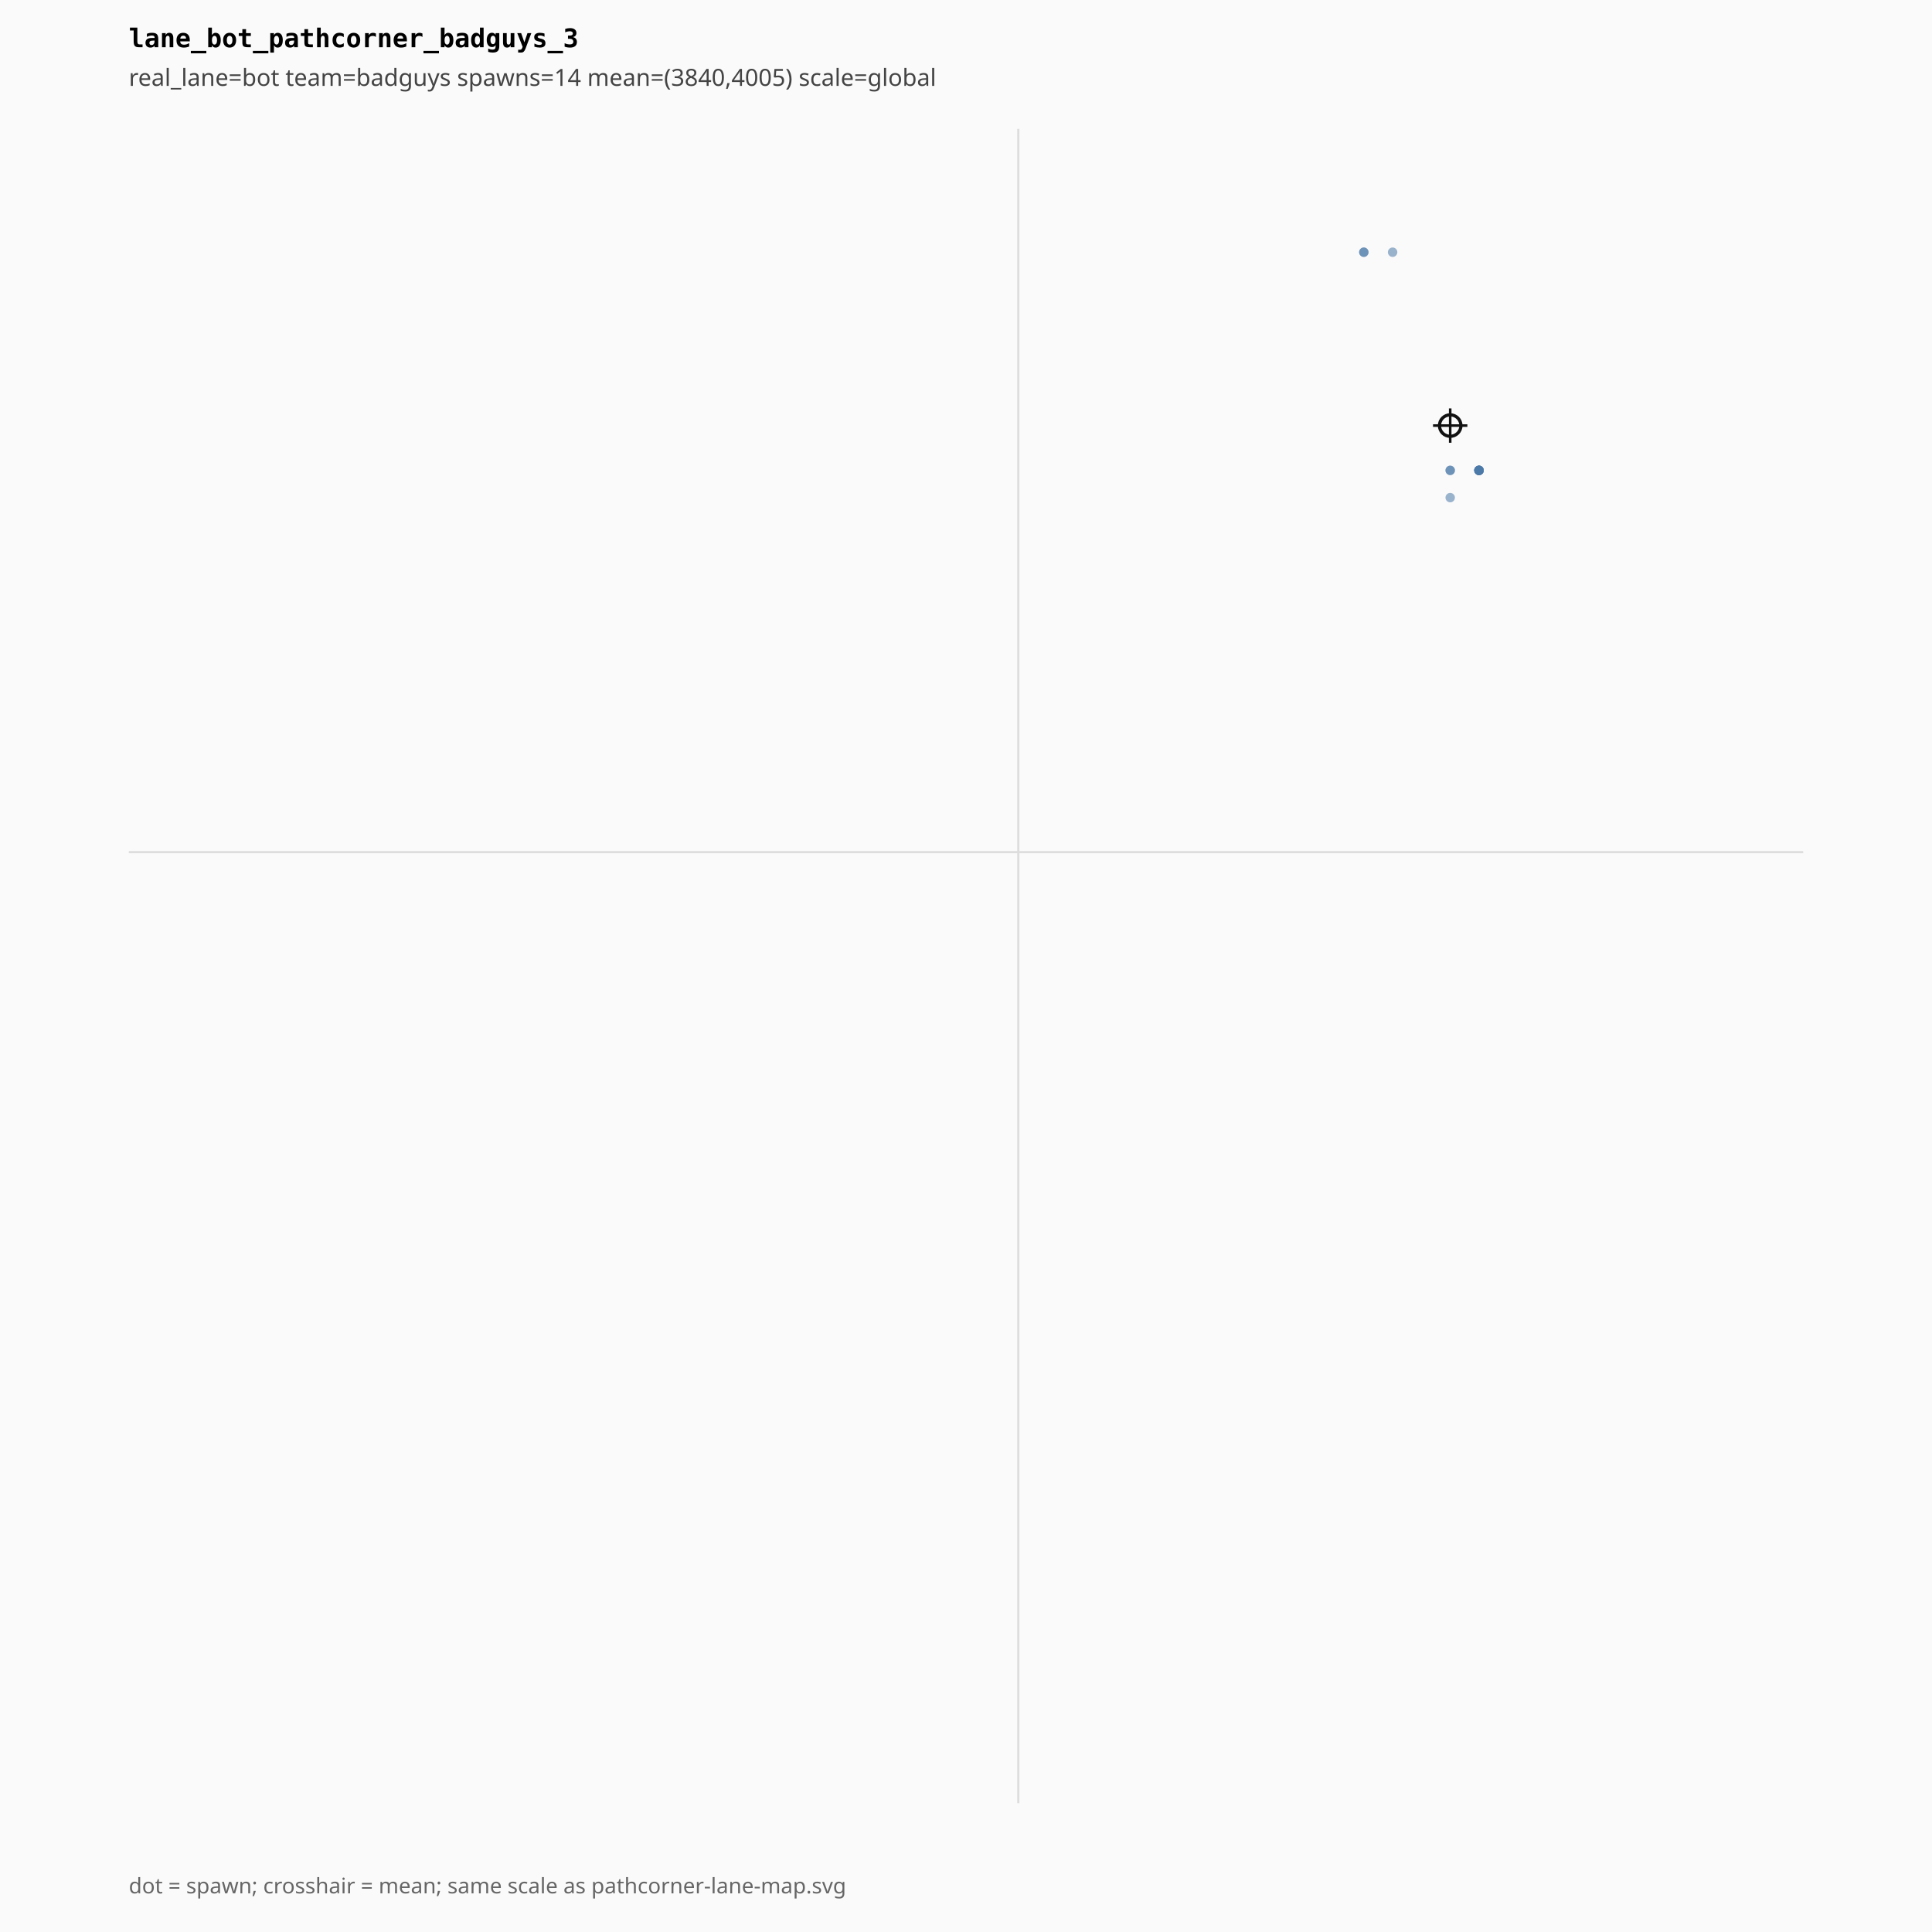
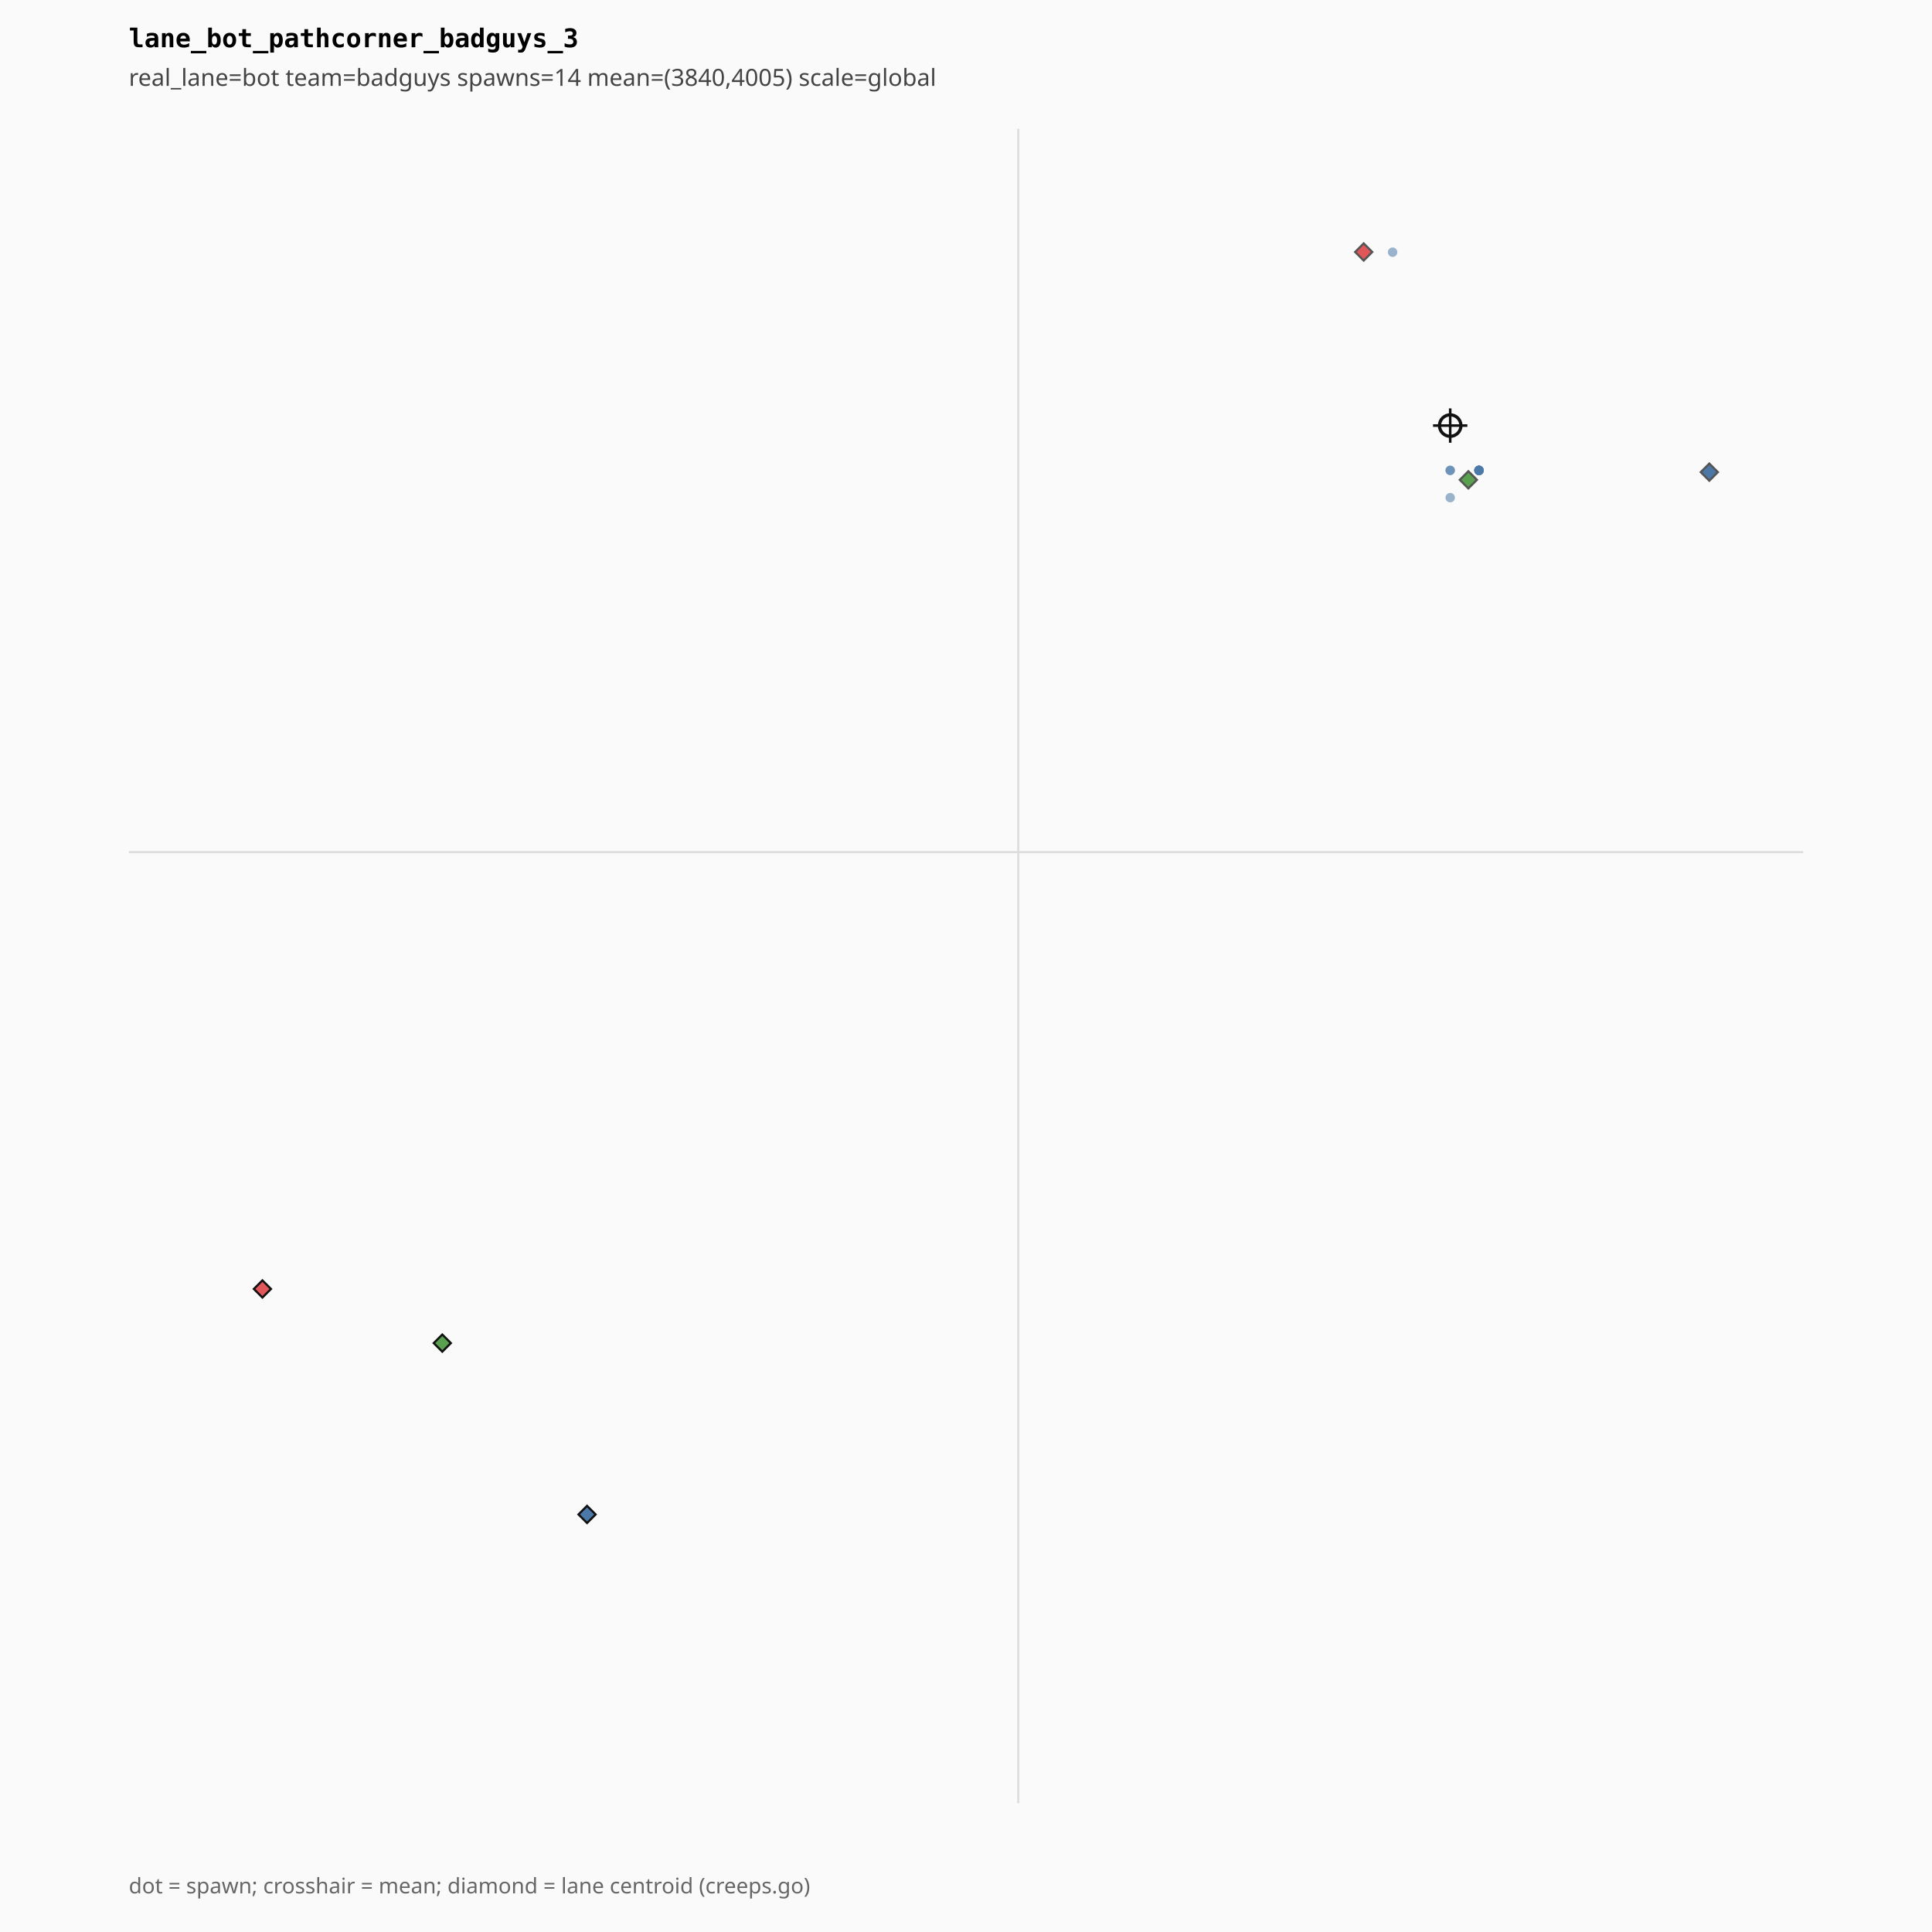
<svg xmlns="http://www.w3.org/2000/svg" width="900" height="900" viewBox="0 0 900 900">
  <rect x="0" y="0" width="900" height="900" fill="#fafafa" />
  <text x="60" y="22" font-family="monospace" font-size="12" font-weight="bold">lane_bot_pathcorner_badguys_3</text>
  <text x="60" y="40" font-family="sans-serif" font-size="11" fill="#444">real_lane=bot  team=badguys  spawns=14  mean=(3840,4005)  scale=global</text>
  <line x1="474.37" y1="60" x2="474.37" y2="840" stroke="#ddd" stroke-width="1" />
  <line x1="60" y1="396.96" x2="840" y2="396.96" stroke="#ddd" stroke-width="1" />
  <circle cx="688.97" cy="219.12" r="2.20" fill="#4C78A8" fill-opacity="0.55" stroke="none" />
  <circle cx="688.97" cy="219.12" r="2.20" fill="#4C78A8" fill-opacity="0.55" stroke="none" />
  <circle cx="648.73" cy="117.49" r="2.20" fill="#4C78A8" fill-opacity="0.55" stroke="none" />
  <circle cx="688.97" cy="219.12" r="2.20" fill="#4C78A8" fill-opacity="0.55" stroke="none" />
  <circle cx="635.32" cy="117.49" r="2.20" fill="#4C78A8" fill-opacity="0.55" stroke="none" />
  <circle cx="635.32" cy="117.49" r="2.20" fill="#4C78A8" fill-opacity="0.55" stroke="none" />
  <circle cx="688.97" cy="219.12" r="2.20" fill="#4C78A8" fill-opacity="0.55" stroke="none" />
  <circle cx="675.56" cy="231.82" r="2.20" fill="#4C78A8" fill-opacity="0.55" stroke="none" />
  <circle cx="688.97" cy="219.12" r="2.20" fill="#4C78A8" fill-opacity="0.55" stroke="none" />
  <circle cx="675.56" cy="219.12" r="2.20" fill="#4C78A8" fill-opacity="0.55" stroke="none" />
  <circle cx="675.56" cy="219.12" r="2.20" fill="#4C78A8" fill-opacity="0.55" stroke="none" />
  <circle cx="688.97" cy="219.12" r="2.20" fill="#4C78A8" fill-opacity="0.55" stroke="none" />
  <circle cx="688.97" cy="219.12" r="2.20" fill="#4C78A8" fill-opacity="0.55" stroke="none" />
  <circle cx="688.97" cy="219.12" r="2.20" fill="#4C78A8" fill-opacity="0.55" stroke="none" />
  <circle cx="675.56" cy="198.25" r="5" fill="none" stroke="#111" stroke-width="1.5" />
  <line x1="667.56" y1="198.25" x2="683.56" y2="198.25" stroke="#111" stroke-width="1.2" />
  <line x1="675.56" y1="190.25" x2="675.56" y2="206.25" stroke="#111" stroke-width="1.2" />
-   <text x="60" y="882" font-family="sans-serif" font-size="10" fill="#666">dot = spawn; crosshair = mean; same scale as pathcorner-lane-map.svg</text>
+   <polygon points="122.244,596.445 126.244,600.445 122.244,604.445 118.244,600.445" fill="#E15759" fill-opacity="1" stroke="#111111" stroke-width="1" />
+   <polygon points="206.038,621.672 210.038,625.672 206.038,629.672 202.038,625.672" fill="#59A14F" fill-opacity="1" stroke="#111111" stroke-width="1" />
+   <polygon points="273.474,701.484 277.474,705.484 273.474,709.484 269.474,705.484" fill="#4C78A8" fill-opacity="1" stroke="#111111" stroke-width="1" />
+   <polygon points="635.264,113.385 639.264,117.385 635.264,121.385 631.264,117.385" fill="#E15759" fill-opacity="1" stroke="#555555" stroke-width="1" />
+   <polygon points="684.016,219.527 688.016,223.527 684.016,227.527 680.016,223.527" fill="#59A14F" fill-opacity="1" stroke="#555555" stroke-width="1" />
+   <polygon points="796.265,215.939 800.265,219.939 796.265,223.939 792.265,219.939" fill="#4C78A8" fill-opacity="1" stroke="#555555" stroke-width="1" />
+   <text x="60" y="882" font-family="sans-serif" font-size="10" fill="#666">dot = spawn; crosshair = mean; diamond = lane centroid (creeps.go)</text>
</svg>
